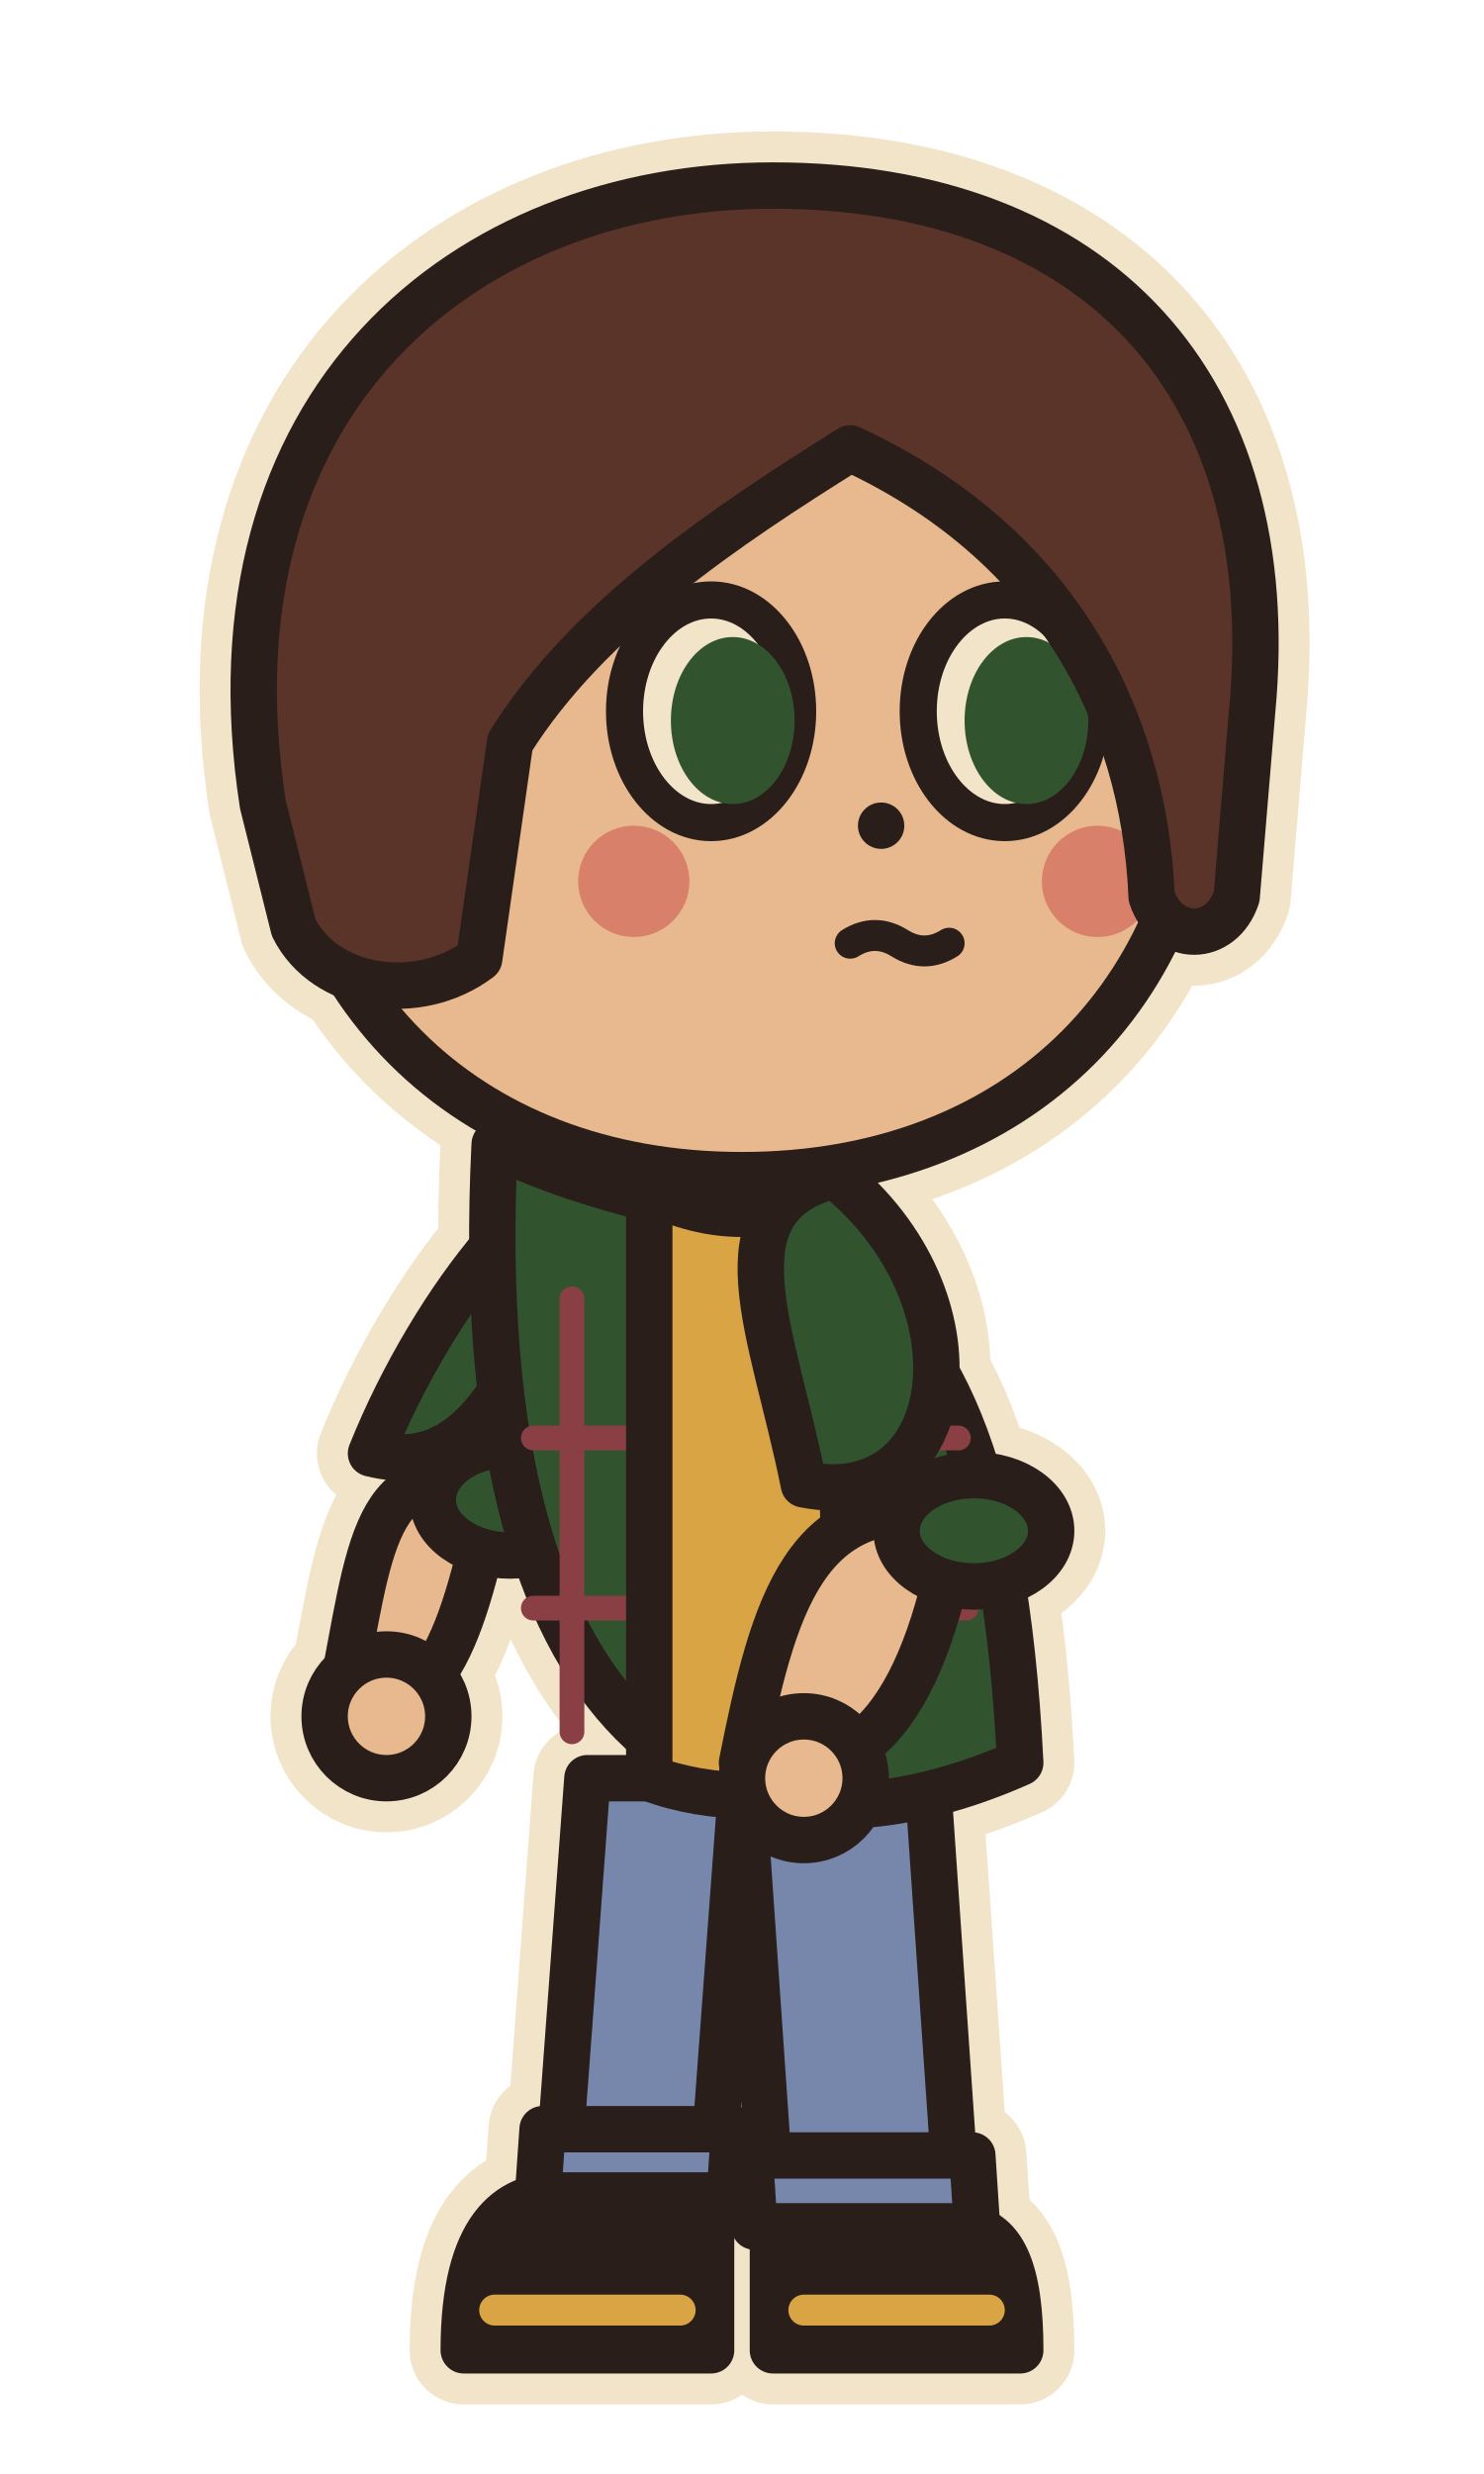
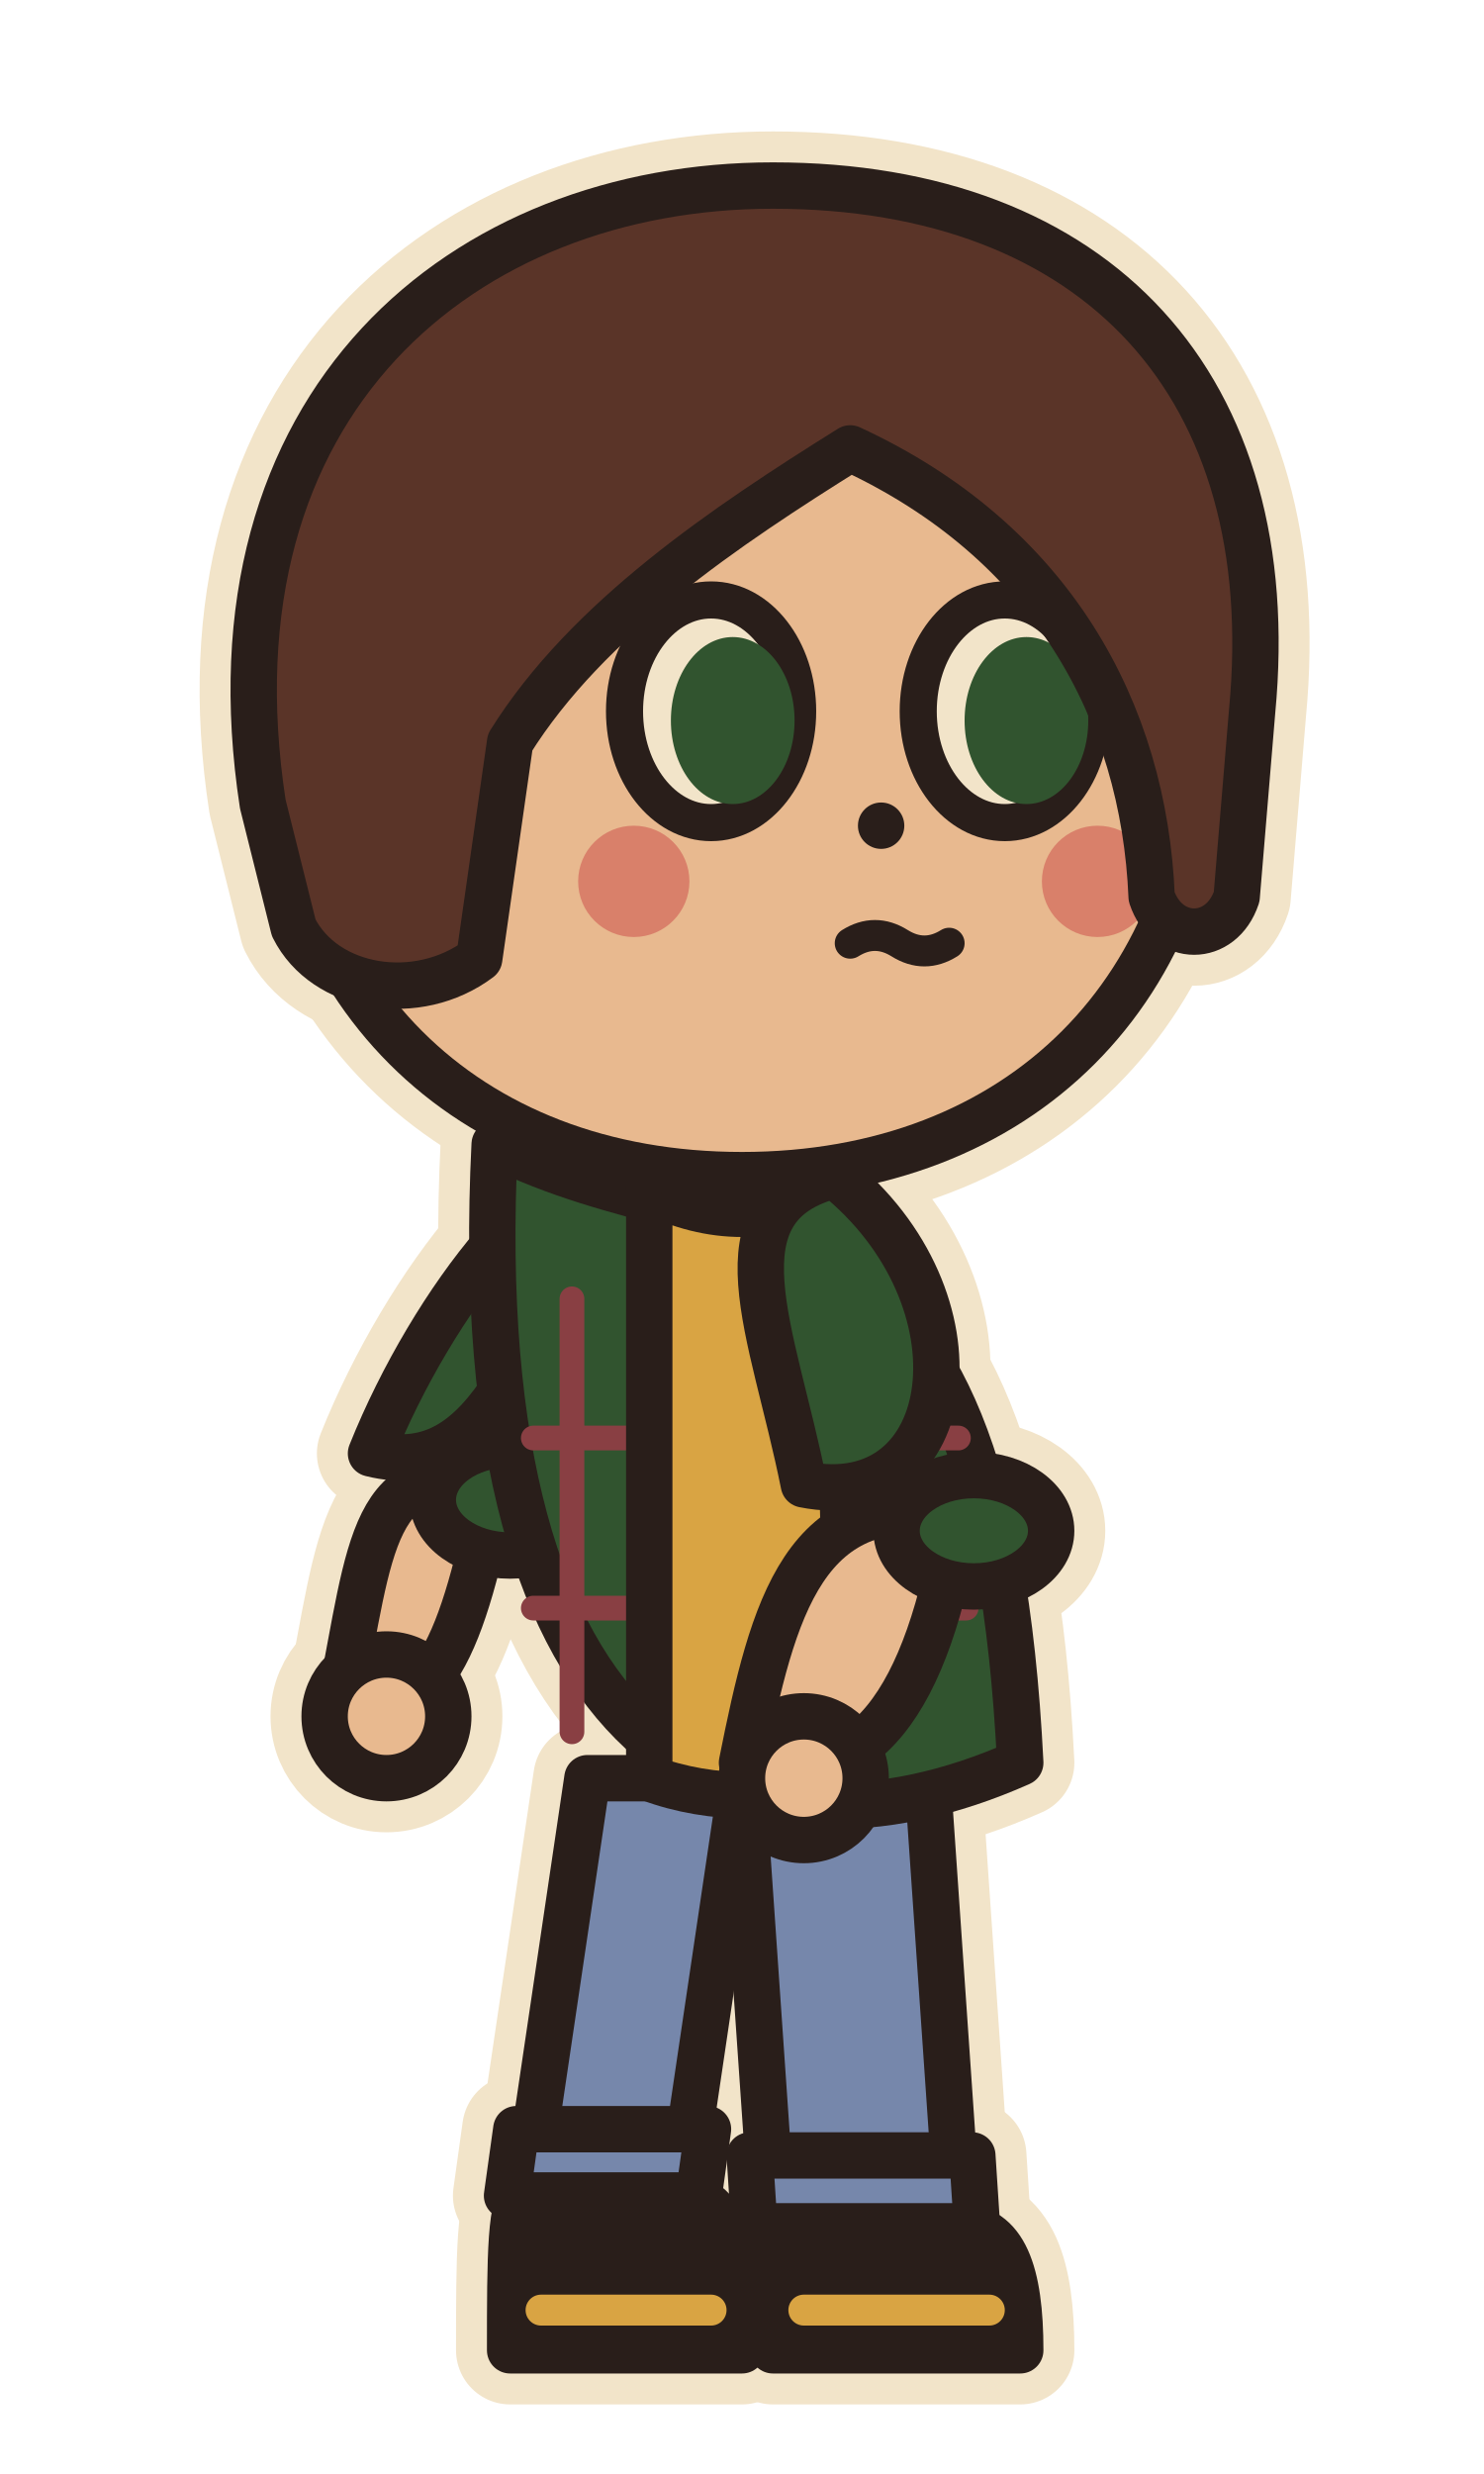
<svg xmlns="http://www.w3.org/2000/svg" viewBox="0 0 96 160" width="96" height="160">
  <g fill="#f2e4c9" stroke="#f2e4c9" stroke-width="7" stroke-linejoin="round" stroke-linecap="round">
    <path d="M 40,76 C 34,86 32,96 24,94 C 28,84 36,74 40,76 Z" fill="#f2e4c9" />
    <path d="M 32,96 C 30,106 28,112 22,110 C 24,100 24,94 32,96 Z" fill="#f2e4c9" />
    <ellipse cx="33" cy="97" rx="5" ry="3.6" fill="#f2e4c9" />
    <circle cx="25" cy="111" r="4" fill="#f2e4c9" />
-     <path d="M 38,115 L 36,142 L 46,142 L 48,115 Z" fill="#f2e4c9" />
-     <path d="M 35.1,137.7 L 34.8,142 L 47.2,142 L 47.5,137.7 Z" fill="#f2e4c9" />
-     <path d="M 36,142 L 46,142 L 46,152 L 30,152 C 30,144 33,142 36,142 Z" fill="#f2e4c9" />
+     <path d="M 38,115 L 34,142 L 44,142 L 48,115 Z" fill="#f2e4c9" />
+     <path d="M 33.4,137.7 L 32.8,142 L 45.2,142 L 45.8,137.7 Z" fill="#f2e4c9" />
+     <path d="M 34,142 L 44,142 C 47,142 48,146 48,152 L 33,152 C 33,146 33,142 34,142 Z" fill="#f2e4c9" />
    <path d="M 48,115 L 50,144 L 62,144 L 60,115 Z" fill="#f2e4c9" />
    <path d="M 48.5,139.4 L 48.8,144 L 63.2,144 L 62.9,139.4 Z" fill="#f2e4c9" />
    <path d="M 50,144 L 62,144 C 65,144 66,147 66,152 L 50,152 Z" fill="#f2e4c9" />
    <path d="M 32,74 C 48,82 64,74 66,114 C 48,122 30,114 32,74 Z" fill="#f2e4c9" />
    <path d="M 42,77 C 46,79 50,79 54,77 L 55,115 C 51,116.5 46,116.5 42,115 Z" fill="#f2e4c9" />
    <path d="M 54,76 C 64,84 62,98 52,96 C 50,86 46,78 54,76 Z" fill="#f2e4c9" />
    <path d="M 62,98 C 60,110 56,116 48,114 C 50,104 52,96 62,98 Z" fill="#f2e4c9" />
    <ellipse cx="63" cy="99" rx="5" ry="3.6" fill="#f2e4c9" />
    <circle cx="52" cy="115" r="4" fill="#f2e4c9" />
    <path d="M 48,18 C 66,18 78,30 78,46 C 78,64 66,76 48,76 C 30,76 18,64 18,46 C 18,30 30,18 48,18 Z" fill="#f2e4c9" />
    <path d="M 17,52 C 13,26 30,12 50,12 C 71,12 83,25 81,46 L 80,58 C 79,61 75.5,61 74.5,58 C 74,46 68,35 55,29 C 47,34 38,40 33,48 L 31,62 C 27,65 21,64 19,60 Z" fill="#f2e4c9" />
  </g>
  <g stroke="#291e1a" stroke-width="3" stroke-linejoin="round" stroke-linecap="round">
    <path d="M 40,76 C 34,86 32,96 24,94 C 28,84 36,74 40,76 Z" fill="#31542f" />
    <path d="M 32,96 C 30,106 28,112 22,110 C 24,100 24,94 32,96 Z" fill="#e8b98f" />
    <ellipse cx="33" cy="97" rx="5" ry="3.6" fill="#31542f" />
    <circle cx="25" cy="111" r="4" fill="#e8b98f" />
-     <path d="M 38,115 L 36,142 L 46,142 L 48,115 Z" fill="#7687ab" />
-     <path d="M 35.1,137.7 L 34.8,142 L 47.2,142 L 47.5,137.7 Z" fill="#7687ab" />
-     <path d="M 36,142 L 46,142 L 46,152 L 30,152 C 30,144 33,142 36,142 Z" fill="#291e1a" />
-     <path d="M 32,149.4 L 44,149.4" fill="none" stroke="#d9a443" stroke-width="2" />
+     <path d="M 38,115 L 34,142 L 44,142 L 48,115 Z" fill="#7687ab" />
+     <path d="M 33.4,137.7 L 32.8,142 L 45.2,142 L 45.8,137.7 Z" fill="#7687ab" />
+     <path d="M 34,142 L 44,142 C 47,142 48,146 48,152 L 33,152 C 33,146 33,142 34,142 Z" fill="#291e1a" />
+     <path d="M 35,149.4 L 46,149.4" fill="none" stroke="#d9a443" stroke-width="2" />
    <path d="M 48,115 L 50,144 L 62,144 L 60,115 Z" fill="#7687ab" />
    <path d="M 48.5,139.4 L 48.8,144 L 63.2,144 L 62.9,139.4 Z" fill="#7687ab" />
    <path d="M 50,144 L 62,144 C 65,144 66,147 66,152 L 50,152 Z" fill="#291e1a" />
    <path d="M 52,149.4 L 64,149.4" fill="none" stroke="#d9a443" stroke-width="2" />
    <path d="M 32,74 C 48,82 64,74 66,114 C 48,122 30,114 32,74 Z" fill="#31542f" />
    <path d="M 37,84 L 37,112" fill="none" stroke="#893f43" stroke-width="1.6" />
    <path d="M 34.5,93 L 42,93" fill="none" stroke="#893f43" stroke-width="1.6" />
    <path d="M 34.5,104 L 42,104" fill="none" stroke="#893f43" stroke-width="1.6" />
    <path d="M 59.5,84 L 59.5,108" fill="none" stroke="#893f43" stroke-width="1.6" />
    <path d="M 55,93 L 62,93" fill="none" stroke="#893f43" stroke-width="1.6" />
    <path d="M 55,104 L 62.5,104" fill="none" stroke="#893f43" stroke-width="1.6" />
    <path d="M 42,77 C 46,79 50,79 54,77 L 55,115 C 51,116.5 46,116.5 42,115 Z" fill="#d9a443" />
    <path d="M 54,76 C 64,84 62,98 52,96 C 50,86 46,78 54,76 Z" fill="#31542f" />
    <path d="M 62,98 C 60,110 56,116 48,114 C 50,104 52,96 62,98 Z" fill="#e8b98f" />
    <ellipse cx="63" cy="99" rx="5" ry="3.6" fill="#31542f" />
    <circle cx="52" cy="115" r="4" fill="#e8b98f" />
    <path d="M 48,18 C 66,18 78,30 78,46 C 78,64 66,76 48,76 C 30,76 18,64 18,46 C 18,30 30,18 48,18 Z" fill="#e8b98f" />
    <circle cx="41" cy="57" r="3.6" fill="#d9806a" stroke="none" />
    <circle cx="71" cy="57" r="3.6" fill="#d9806a" stroke="none" />
    <ellipse cx="46" cy="46" rx="5.6" ry="7.2" fill="#f2e4c9" stroke-width="2.4" />
    <ellipse cx="47.4" cy="46.6" rx="4" ry="5.4" fill="#31542f" stroke="none" />
    <ellipse cx="65" cy="46" rx="5.6" ry="7.2" fill="#f2e4c9" stroke-width="2.4" />
    <ellipse cx="66.4" cy="46.6" rx="4" ry="5.4" fill="#31542f" stroke="none" />
    <circle cx="57" cy="53.4" r="1.5" fill="#291e1a" stroke="none" />
    <path d="M 55,61 Q 56.6,60 58.2,61 Q 59.8,62 61.4,61" fill="none" stroke-width="2" />
    <path d="M 17,52 C 13,26 30,12 50,12 C 71,12 83,25 81,46 L 80,58 C 79,61 75.5,61 74.5,58 C 74,46 68,35 55,29 C 47,34 38,40 33,48 L 31,62 C 27,65 21,64 19,60 Z" fill="#5a3428" />
  </g>
</svg>
